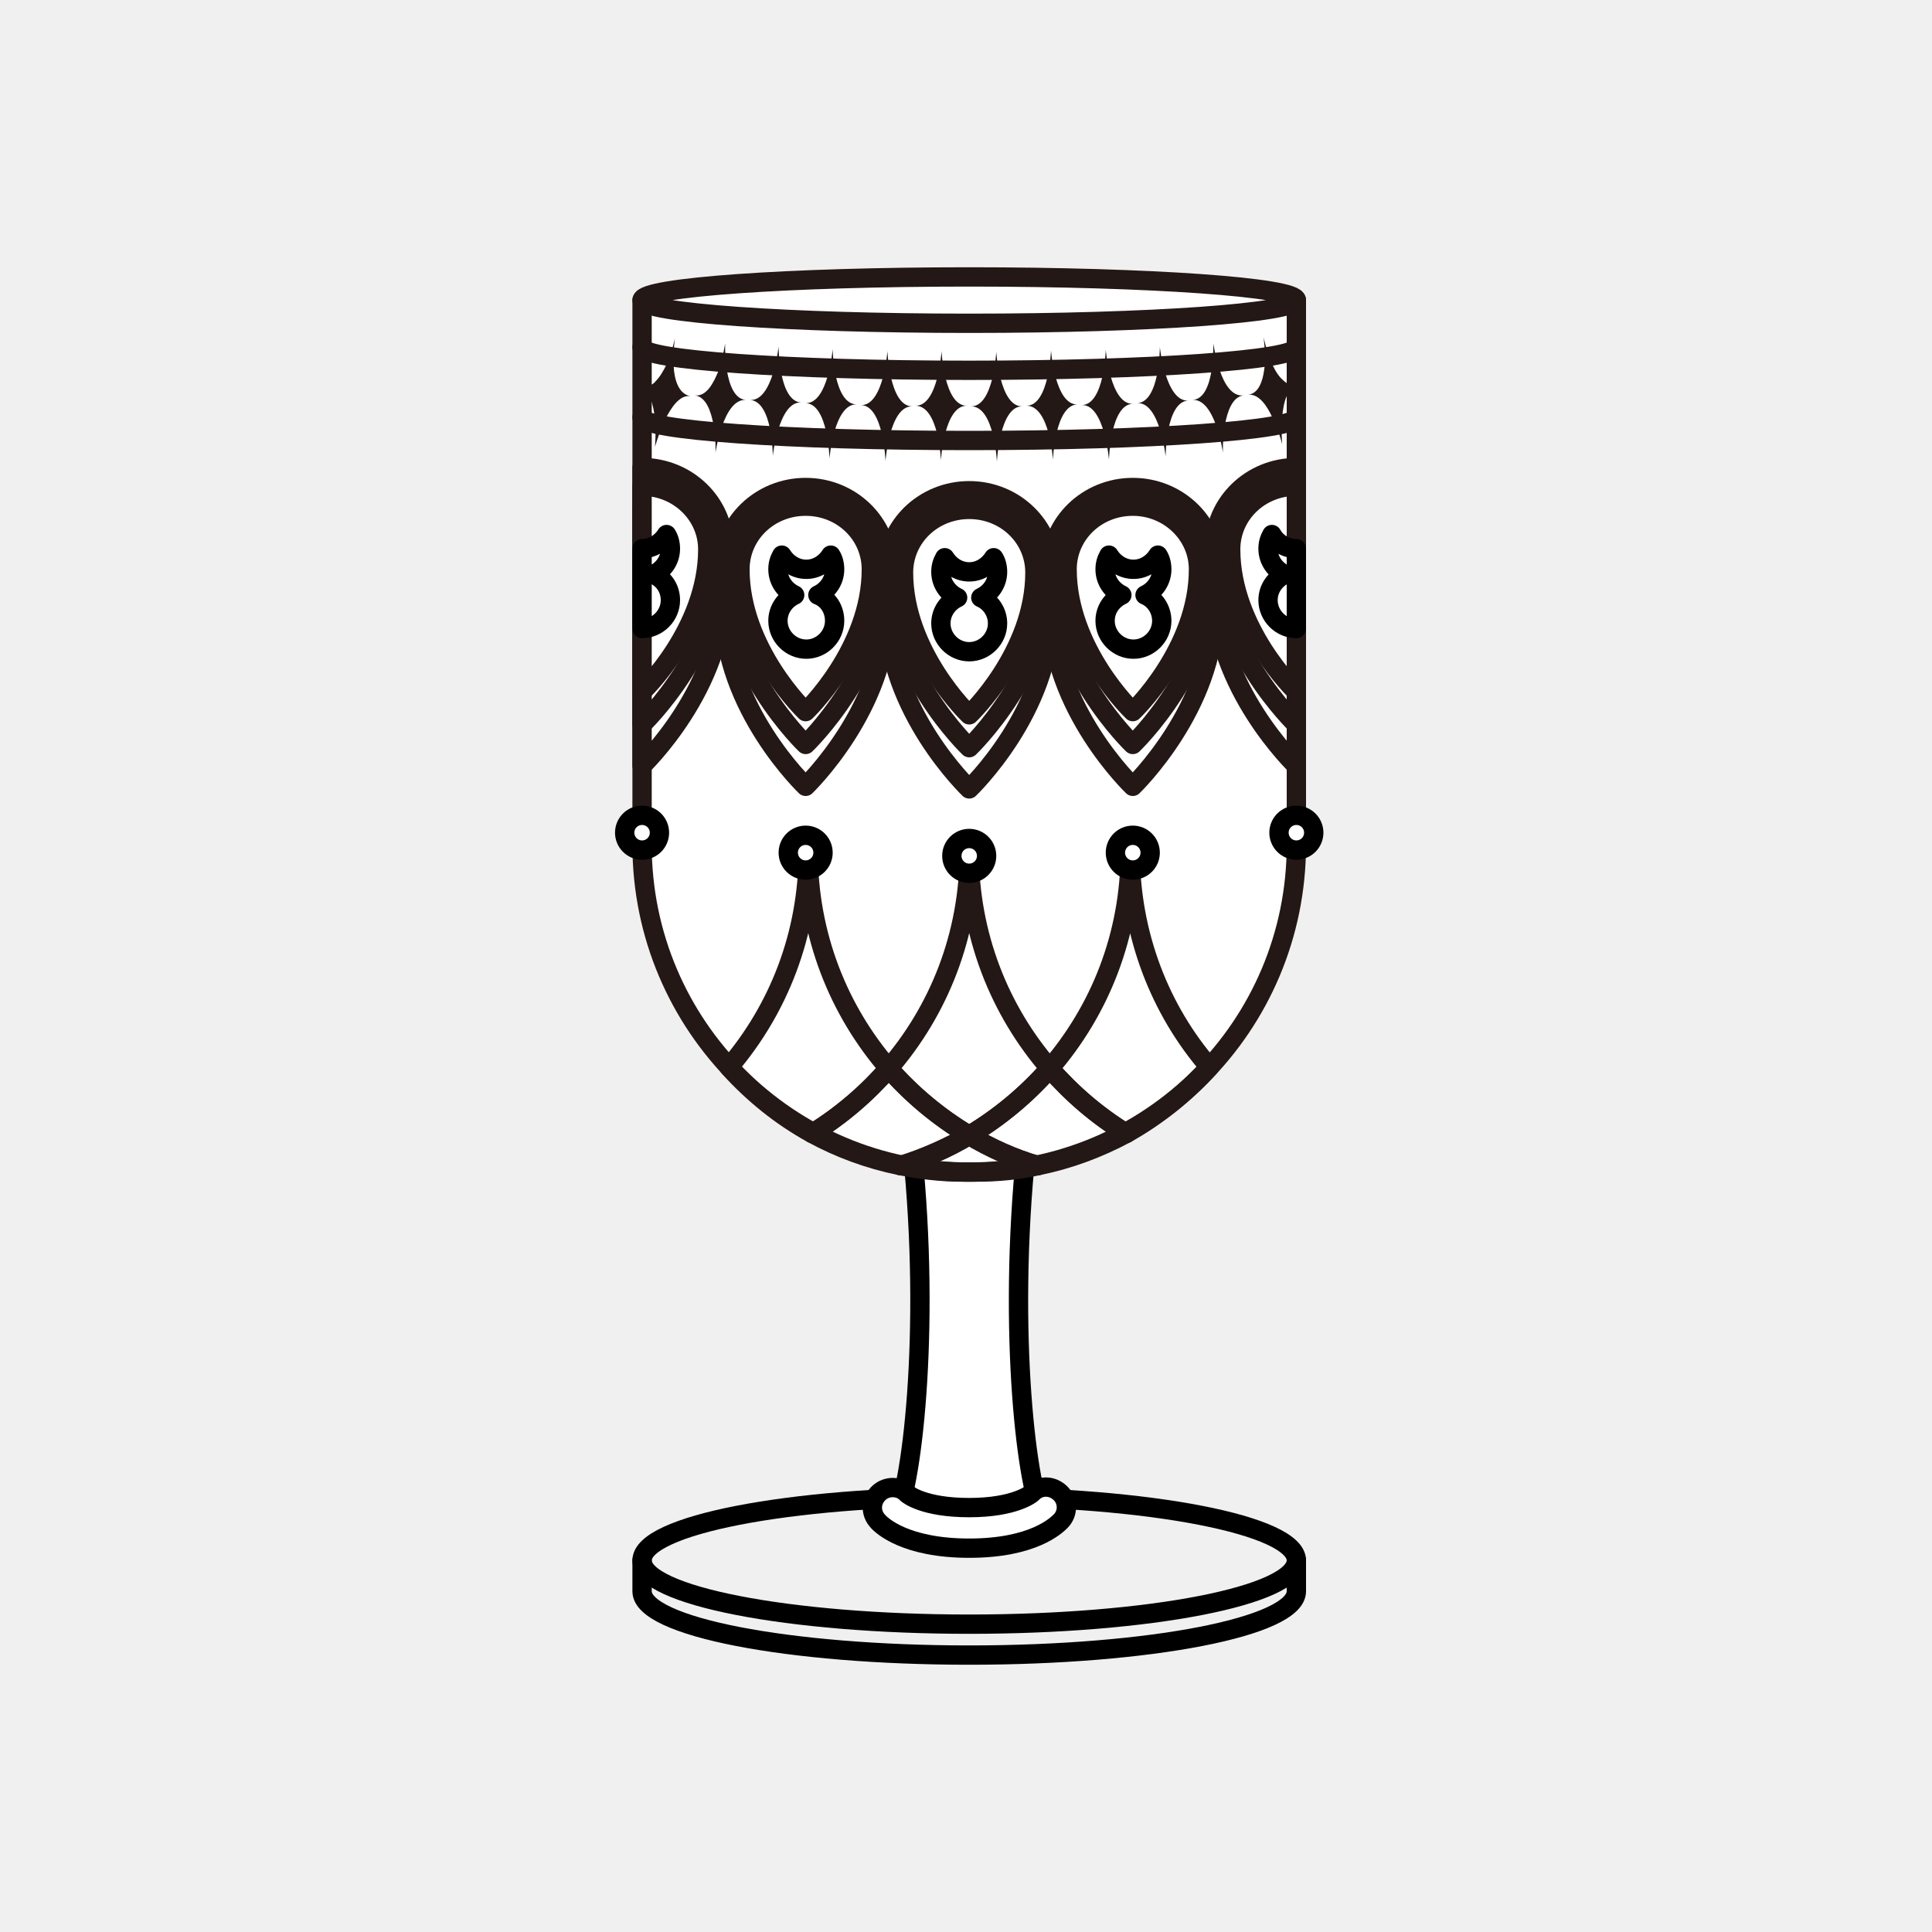
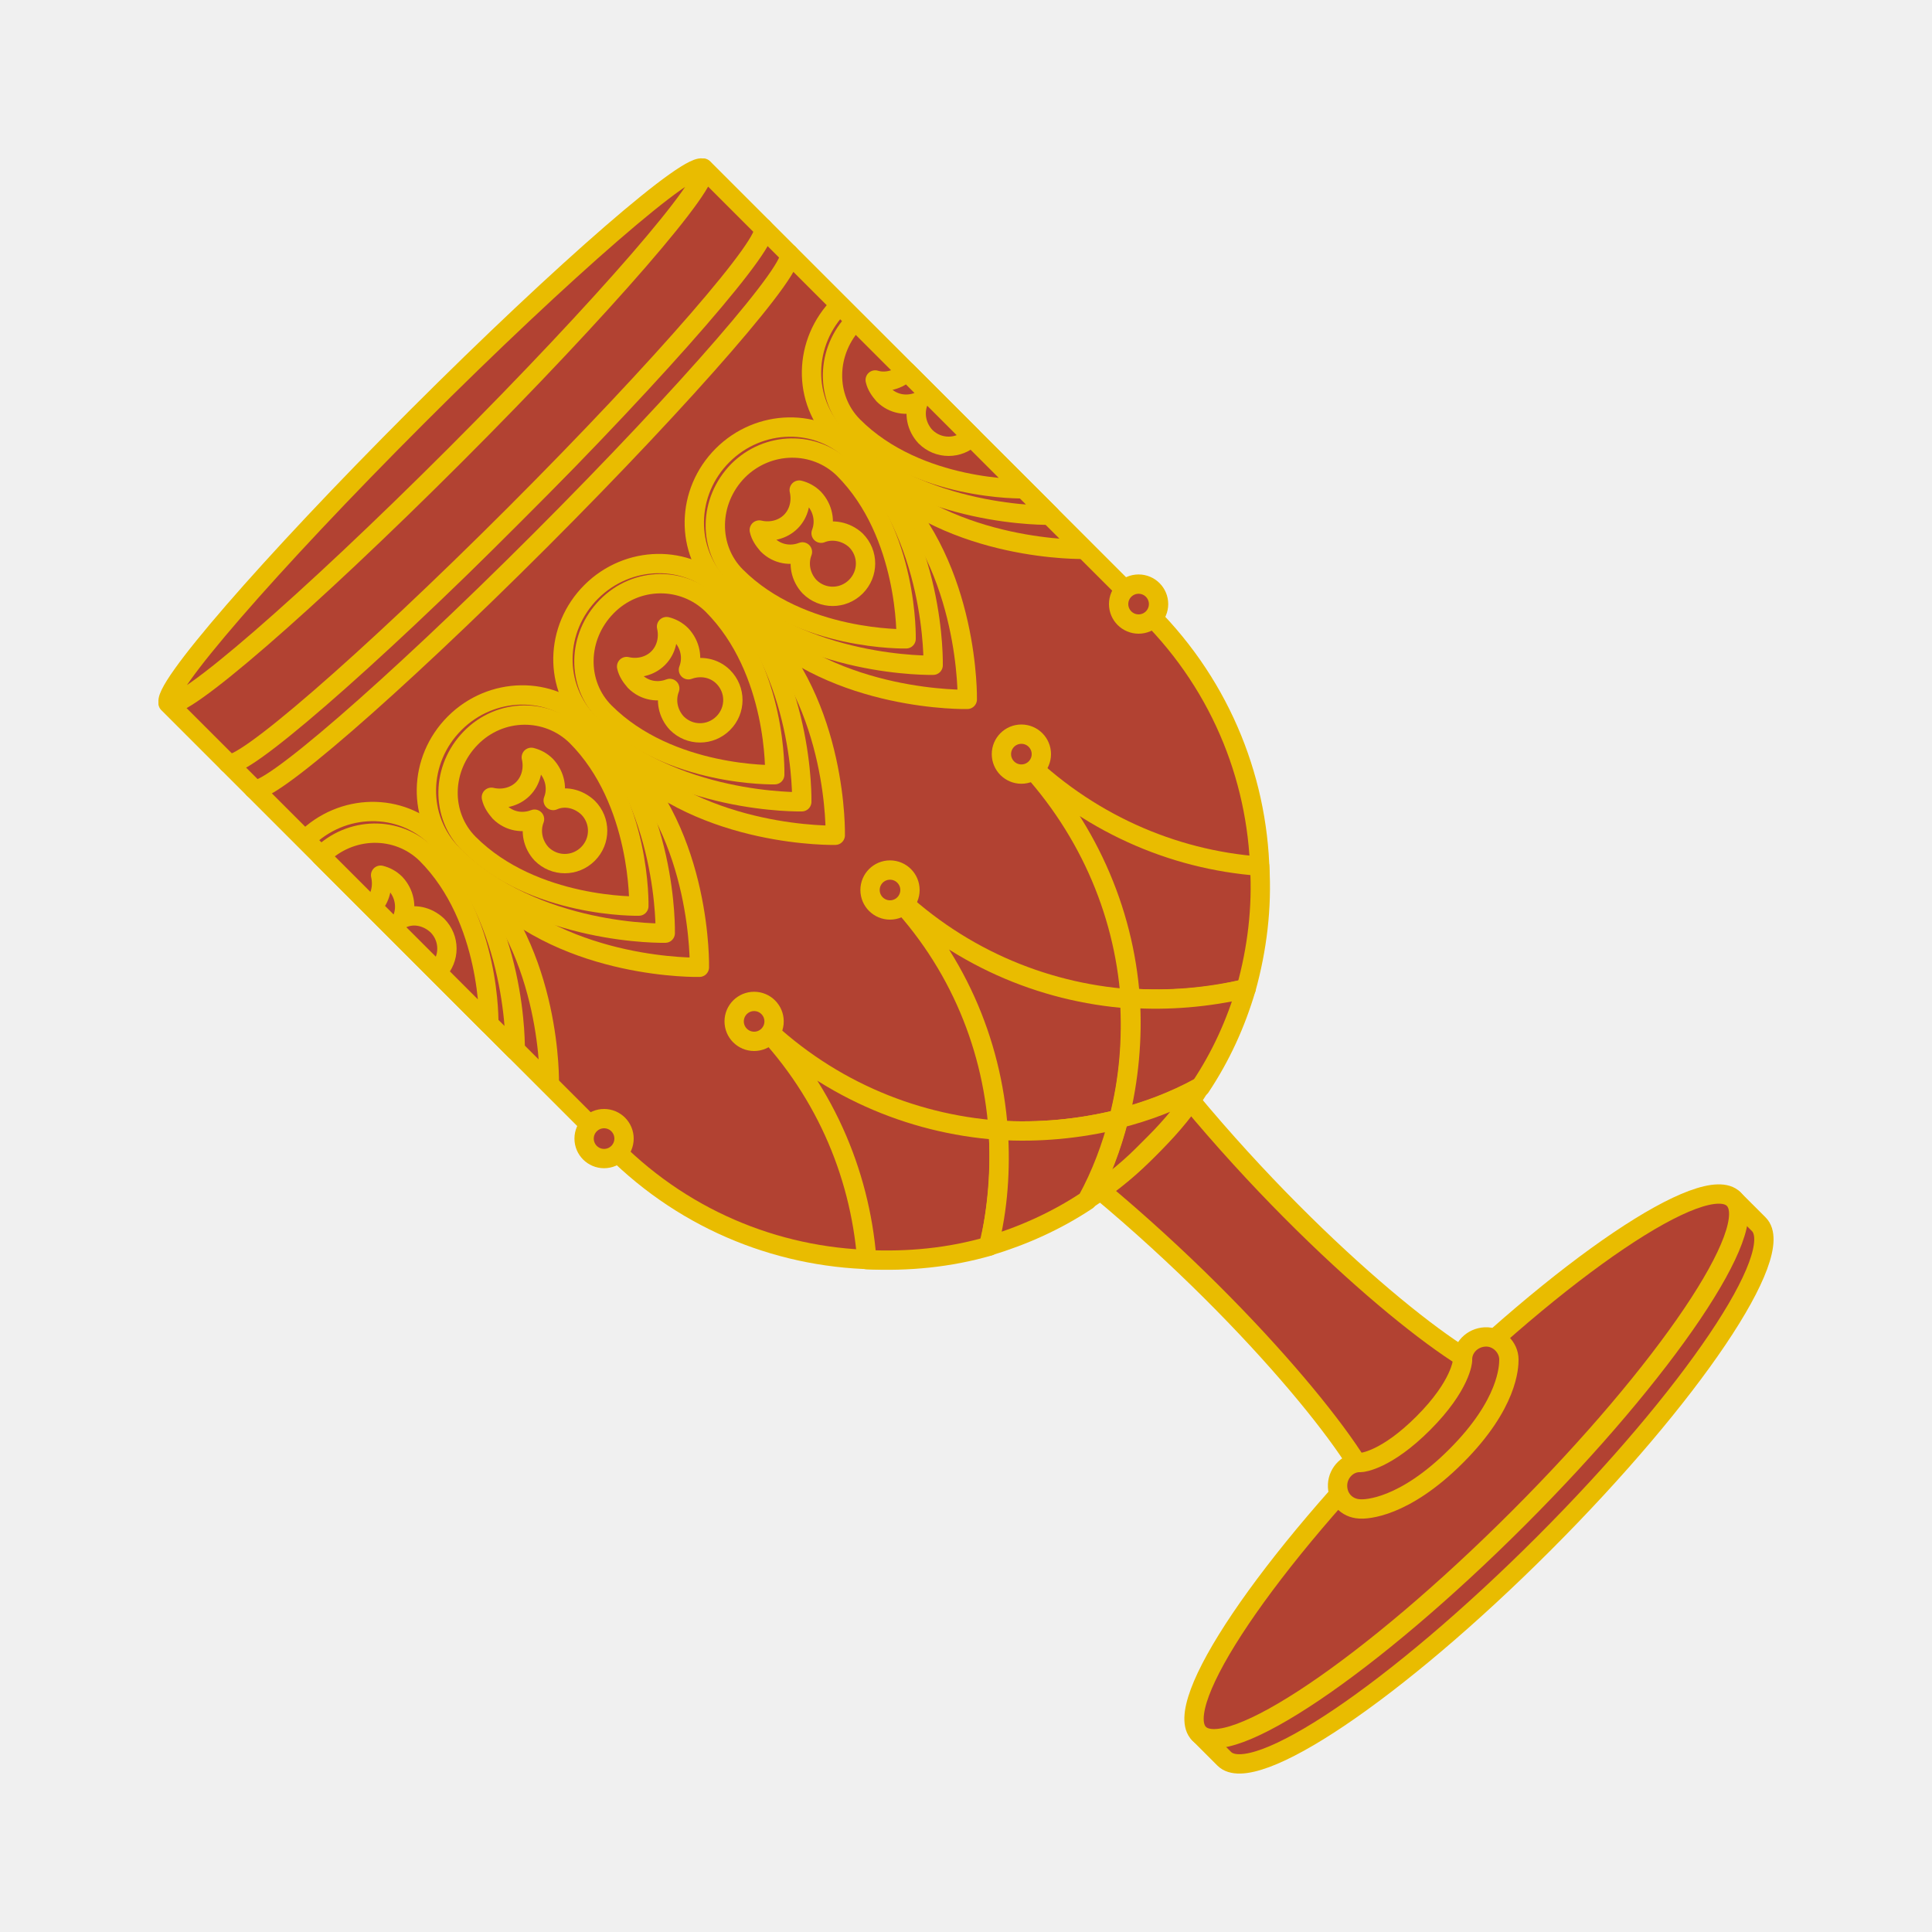
<svg xmlns="http://www.w3.org/2000/svg" version="1.1" id="레이어_1" x="0px" y="0px" viewBox="0 0 300 300" style="enable-background:new 0 0 300 300;" xml:space="preserve">
  <style type="text/css">
- 	.st0{fill:none;stroke:#000000;stroke-width:3;stroke-linecap:round;stroke-linejoin:round;stroke-miterlimit:10;}
- 	.st1{fill:#FFFFFF;stroke:#000000;stroke-width:3;stroke-linecap:round;stroke-linejoin:round;stroke-miterlimit:10;}
- 	.st2{fill:#FFFFFF;stroke:#231815;stroke-width:3;stroke-linecap:round;stroke-linejoin:round;stroke-miterlimit:10;}
- 	.st3{fill:none;stroke:#231815;stroke-width:3;stroke-linecap:round;stroke-linejoin:round;stroke-miterlimit:10;}
- 	.st4{fill:#231815;}
- 	.st5{fill:#FFFFFF;stroke:#000000;stroke-width:3;stroke-miterlimit:10;}
+ 	.st0{fill:#B24232;stroke:#E9BC00;stroke-width:3;stroke-linecap:round;stroke-linejoin:round;stroke-miterlimit:10;}
+ 	.st1{fill:#B24232;stroke:#E9BC00;stroke-width:3;stroke-linecap:round;stroke-linejoin:round;stroke-miterlimit:10;}
+ 	.st2{fill:#B24232;stroke:#E9BC00;stroke-width:3;stroke-miterlimit:10;}
</style>
  <g>
-     <ellipse class="st0" cx="150.5" cy="242.3" rx="50.8" ry="9.9" />
-     <path class="st1" d="M150.5,181.1c0,0-8.6,0-8.6,0c2.6,28.4-0.7,52.5-3.3,55.2h11.9h0h11.9c-2.6-2.6-5.9-26.7-3.3-55.2   C159.1,181.1,150.5,181.1,150.5,181.1L150.5,181.1z" />
-     <path class="st2" d="M150.5,182L150.5,182c-28,0-50.8-22.7-50.8-50.8V46.6h101.6v84.6C201.3,159.3,178.6,182,150.5,182z" />
-     <ellipse class="st2" cx="150.5" cy="46.6" rx="50.8" ry="3.6" />
-     <path class="st3" d="M201.3,53.9c0,2-22.7,3.6-50.8,3.6s-50.8-1.6-50.8-3.6" />
-     <path class="st3" d="M201.3,64.8c0,2-22.7,3.6-50.8,3.6s-50.8-1.6-50.8-3.6" />
+     <path class="st0" d="M186.2,269.2l3.9,3.9c4.5,4.5,26.7-10.5,49.6-33.4s37.9-45.1,33.4-49.6l-3.9-3.9" />
+     <ellipse transform="matrix(0.7071 -0.7071 0.7071 0.7071 -94.3149 227.6978)" class="st1" cx="227.7" cy="227.7" rx="58.7" ry="11.4" />
+     <path class="st0" d="M177.7,177.7l-7,7c25.3,21.1,42.4,43.5,42.4,47.8l9.7-9.7l0,0l9.7-9.7c-4.3,0-26.7-17-47.8-42.4   C184.7,170.6,177.7,177.7,177.7,177.7L177.7,177.7z" />
+     <path class="st0" d="M178.4,178.4L178.4,178.4c-22.9,22.9-60.1,23-83.1,0l-69.2-69.2l83.1-83.1l69.2,69.2   C201.4,118.3,201.4,155.4,178.4,178.4z" />
+     <ellipse transform="matrix(0.7071 -0.7071 0.7071 0.7071 -28.0311 67.6994)" class="st1" cx="67.7" cy="67.7" rx="58.7" ry="4.2" />
+     <path class="st0" d="M118.5,35.4c1.6,1.6-15.6,21.5-38.6,44.5S37,120.1,35.4,118.5" />
+     <path class="st0" d="M122.5,39.4c1.6,1.6-15.6,21.5-38.6,44.5S41,124.1,39.4,122.5" />
+     <path class="st0" d="M108.6,150.2c0,0-20.3,0.5-33-12.2c-5.6-5.6-5.4-14.7,0.3-20.4c5.7-5.7,14.9-5.9,20.4-0.3   C109.1,129.8,108.6,150.2,108.6,150.2z" />
+     <path class="st0" d="M129.7,129.7c0,0-20.3,0.5-33-12.2c-5.6-5.6-5.4-14.7,0.3-20.4s14.9-5.9,20.4-0.3   C130.2,109.5,129.7,129.7,129.7,129.7z" />
+     <path class="st0" d="M168.3,85.3c0,0-20.3,0.5-33-12.2c-5.6-5.6-5.4-14.7,0.3-20.4L168.3,85.3z" />
+     <path class="st0" d="M85.3,168.3c0,0,0.5-20.3-12.2-33c-5.6-5.6-14.7-5.4-20.4,0.3L85.3,168.3z" />
+     <path class="st0" d="M150.2,108.6c0,0-20.3,0.5-33-12.2c-5.6-5.6-5.4-14.7,0.3-20.4c5.7-5.7,14.9-5.9,20.4-0.3   C150.6,88.3,150.2,108.6,150.2,108.6z" />
+     <path class="st0" d="M103.3,144.9c0,0-20.3,0.5-33-12.2c-5.6-5.6-5.4-14.7,0.3-20.4c5.7-5.7,14.9-5.9,20.4-0.3   C103.8,124.6,103.3,144.9,103.3,144.9z" />
+     <path class="st0" d="M99.2,140.7c0,0-16.3,0.4-26.4-9.7c-4.4-4.4-4.3-11.7,0.3-16.4s11.9-4.7,16.4-0.3   C99.6,124.4,99.2,140.7,99.2,140.7z" />
+     <path class="st0" d="M124.5,124.5c0,0-20.3,0.5-33-12.2c-5.6-5.6-5.4-14.7,0.3-20.4s14.9-5.9,20.4-0.3   C125,104.2,124.5,124.5,124.5,124.5z" />
+     <path class="st0" d="M163.1,80c0,0-20.3,0.5-33-12.2c-5.6-5.6-5.4-14.7,0.3-20.4L163.1,80z" />
+     <path class="st0" d="M80,163.1c0,0,0.5-20.3-12.2-33c-5.6-5.6-14.7-5.4-20.4,0.3L80,163.1z" />
+     <path class="st0" d="M49.8,132.9c4.6-4.6,11.9-4.7,16.4-0.3c10.1,10.1,9.7,26.4,9.7,26.4L49.8,132.9z" />
+     <path class="st0" d="M120.3,120.3c0,0-16.3,0.4-26.4-9.7c-4.4-4.4-4.3-11.7,0.3-16.4s11.9-4.7,16.4-0.3   C120.8,104.1,120.3,120.3,120.3,120.3z" />
+     <path class="st0" d="M158.9,75.9c0,0-16.3,0.4-26.4-9.7c-4.4-4.4-4.3-11.7,0.3-16.4L158.9,75.9z" />
    <g>
-       <g>
-         <g>
-           <path class="st4" d="M193.8,61.3c1.8-0.2,2.4-2.5,2.6-4.7c0.1-2.2-0.2-4.3-0.2-4.3s0.4,2.1,1.3,4.1c0.4,1,1,2,1.7,2.6      c0.3,0.3,0.7,0.6,1.1,0.7c0.2,0.1,0.4,0.1,0.6,0c0.2,0,0.4-0.1,0.4-0.4c0,0.2-0.2,0.4-0.4,0.5c-0.1,0.2-0.3,0.3-0.4,0.5      c-0.3,0.3-0.5,0.8-0.7,1.2c-0.4,0.9-0.6,2.1-0.7,3.2c-0.2,2.2,0,4.3,0,4.3s-0.5-2.1-1.5-4.1C196.8,63.1,195.5,61.1,193.8,61.3z" />
-           <path class="st4" d="M185.2,62.1c3.5-0.2,3.2-8.8,3.2-8.8s0.3,2.1,1,4.2c0.7,2.1,1.9,4.1,3.7,3.9c-1.7,0.2-2.5,2.4-2.9,4.6      c-0.4,2.2-0.3,4.3-0.3,4.3S188.7,61.9,185.2,62.1z" />
-           <path class="st4" d="M176.6,62.6c3.5-0.2,3.5-8.7,3.5-8.7s0.9,8.5,4.4,8.3c-3.5,0.2-3.5,8.7-3.5,8.7S180.1,62.4,176.6,62.6z" />
-           <path class="st4" d="M168,62.9c3.5-0.1,3.7-8.6,3.7-8.6s0.7,8.5,4.2,8.4c-3.5,0.1-3.7,8.7-3.7,8.7S171.5,62.8,168,62.9z" />
-           <path class="st4" d="M159.4,63c3.5,0,3.8-8.6,3.8-8.6s0.6,8.5,4.1,8.4c-3.5,0.1-3.8,8.6-3.8,8.6S163,63,159.4,63z" />
-           <path class="st4" d="M150.8,63.1c3.5,0,3.9-8.5,3.9-8.5s0.5,8.5,4,8.5c-3.5,0-3.9,8.6-3.9,8.6S154.4,63.1,150.8,63.1z" />
-           <path class="st4" d="M142.2,63c3.5,0,4-8.5,4-8.5s0.4,8.5,3.9,8.5c-3.5,0-4,8.5-4,8.5S145.8,63.1,142.2,63z" />
-           <path class="st4" d="M133.7,62.9c3.5,0.1,4.1-8.4,4.1-8.4s0.3,8.5,3.8,8.6c-3.5,0-4.1,8.5-4.1,8.5S137.2,63,133.7,62.9z" />
-           <path class="st4" d="M125.1,62.6c3.5,0.1,4.2-8.4,4.2-8.4s0.1,8.5,3.7,8.6c-3.5-0.1-4.2,8.4-4.2,8.4S128.6,62.7,125.1,62.6z" />
-           <path class="st4" d="M116.5,62.1c3.5,0.2,4.4-8.3,4.4-8.3s0,8.5,3.5,8.7c-3.5-0.2-4.4,8.3-4.4,8.3S120,62.4,116.5,62.1z" />
-           <path class="st4" d="M107.9,61.4c1.8,0.2,2.9-1.9,3.7-3.9c0.7-2.1,1-4.2,1-4.2s-0.3,8.5,3.2,8.8c-3.5-0.2-4.7,8.2-4.7,8.2      s0.1-2.1-0.3-4.3C110.4,63.8,109.6,61.6,107.9,61.4z" />
-           <path class="st4" d="M99.7,59.5c0,0.2,0.3,0.3,0.4,0.4c0.2,0,0.4,0,0.6,0c0.4-0.1,0.8-0.3,1.1-0.7c0.7-0.7,1.2-1.6,1.7-2.6      c0.9-2,1.3-4.1,1.3-4.1s-0.3,2.1-0.2,4.3c0.1,2.2,0.8,4.4,2.6,4.7c-1.7-0.2-3,1.8-4,3.8c-0.9,2-1.5,4.1-1.5,4.1s0.2-2.1,0-4.3      c-0.1-1.1-0.3-2.2-0.7-3.2c-0.2-0.5-0.4-0.9-0.7-1.2c-0.1-0.2-0.3-0.3-0.4-0.5C99.9,59.8,99.7,59.7,99.7,59.5z" />
-         </g>
-       </g>
+       <path class="st0" d="M175.5,155c6,0.4,12.1,0,18-1.5c1.7-6.1,2.5-12.6,2.1-19c-13.6-1-26.9-6.8-37.4-17.3    C168.7,127.9,174.5,141.3,175.5,155z" />
+       <path class="st0" d="M155,175.5c6.3,0.4,12.6-0.2,18.7-1.7c1.6-6.1,2.1-12.4,1.7-18.7c-13.7-1-27.1-6.7-37.7-17.3    C148.3,148.3,154,161.7,155,175.5z" />
+       <path class="st0" d="M155,175.5c-13.7-1-27.1-6.7-37.7-17.3c10.5,10.5,16.2,23.7,17.3,37.4c6.4,0.3,12.8-0.3,19-2.1    C154.9,187.5,155.4,181.4,155,175.5z" />
+       <path class="st0" d="M175.5,155c0.4,6.3-0.2,12.6-1.7,18.7c4.4-1.1,8.6-2.7,12.6-4.9c3.2-4.8,5.5-9.9,7.1-15.3    C187.5,154.9,181.4,155.4,175.5,155z" />
+       <path class="st0" d="M168.8,186.3c3-2,6-4.3,8.7-7l1.8-1.8c2.7-2.7,5.1-5.6,7-8.7c-4,2.2-8.3,3.8-12.6,4.9    C172.6,178,171,182.2,168.8,186.3z" />
+       <path class="st0" d="M155,175.5c0.4,6,0,12.1-1.5,18c5.3-1.6,10.5-3.9,15.3-7.1c2.2-4,3.8-8.3,4.9-12.6    C167.6,175.3,161.3,175.9,155,175.5z" />
    </g>
-     <path class="st2" d="M125.1,122.1c0,0-12.7-12.1-12.7-27.6c0-6.8,5.7-12.3,12.7-12.3c7,0,12.7,5.5,12.7,12.3   C137.8,109.9,125.1,122.1,125.1,122.1z" />
-     <path class="st2" d="M150.5,122.5c0,0-12.7-12.1-12.7-27.6c0-6.8,5.7-12.3,12.7-12.3s12.7,5.5,12.7,12.3   C163.2,110.4,150.5,122.5,150.5,122.5z" />
-     <path class="st2" d="M201.3,118.9c0,0-12.7-12.1-12.7-27.6c0-6.8,5.7-12.3,12.7-12.3V118.9z" />
-     <path class="st2" d="M99.7,118.9c0,0,12.7-12.1,12.7-27.6c0-6.8-5.7-12.3-12.7-12.3V118.9z" />
-     <path class="st2" d="M175.9,122.1c0,0-12.7-12.1-12.7-27.6c0-6.8,5.7-12.3,12.7-12.3s12.7,5.5,12.7,12.3   C188.6,109.9,175.9,122.1,175.9,122.1z" />
-     <path class="st2" d="M125.1,115.6c0,0-12.7-12.1-12.7-27.6c0-6.8,5.7-12.3,12.7-12.3c7,0,12.7,5.5,12.7,12.3   C137.8,103.5,125.1,115.6,125.1,115.6z" />
-     <path class="st2" d="M125.1,110.5c0,0-10.2-9.7-10.2-22.1c0-5.4,4.5-9.8,10.2-9.8s10.2,4.4,10.2,9.8   C135.3,100.8,125.1,110.5,125.1,110.5z" />
-     <path class="st2" d="M150.5,116.1c0,0-12.7-12.1-12.7-27.6c0-6.8,5.7-12.3,12.7-12.3s12.7,5.5,12.7,12.3   C163.2,104,150.5,116.1,150.5,116.1z" />
-     <path class="st2" d="M201.3,112.5c0,0-12.7-12.1-12.7-27.6c0-6.8,5.7-12.3,12.7-12.3V112.5z" />
-     <path class="st2" d="M99.7,112.5c0,0,12.7-12.1,12.7-27.6c0-6.8-5.7-12.3-12.7-12.3V112.5z" />
-     <path class="st2" d="M99.7,75.5c5.6,0,10.2,4.4,10.2,9.8c0,12.4-10.2,22.1-10.2,22.1V75.5z" />
-     <path class="st2" d="M150.5,111c0,0-10.2-9.7-10.2-22.1c0-5.4,4.5-9.8,10.2-9.8s10.2,4.4,10.2,9.8C160.7,101.3,150.5,111,150.5,111   z" />
-     <path class="st2" d="M201.3,107.4c0,0-10.2-9.7-10.2-22.1c0-5.4,4.5-9.8,10.2-9.8V107.4z" />
+     <path class="st0" d="M85.9,124.3c0.7-1.8,0.3-3.9-1.1-5.4c-0.7-0.7-1.5-1.1-2.3-1.3c0.4,1.7,0,3.6-1.3,4.9s-3.2,1.7-4.9,1.3   c0.2,0.9,0.7,1.6,1.3,2.3c1.5,1.5,3.6,1.8,5.4,1.1c-0.7,1.8-0.3,3.9,1.1,5.4c2,2,5.2,2,7.2,0s2-5.2,0-7.2   C89.8,124,87.7,123.5,85.9,124.3z" />
+     <path class="st0" d="M144.9,103.3c0,0-20.3,0.5-33-12.2c-5.6-5.6-5.4-14.7,0.3-20.4s14.9-5.9,20.4-0.3   C145.4,83.1,144.9,103.3,144.9,103.3z" />
+     <path class="st0" d="M140.7,99.2c0,0-16.3,0.4-26.4-9.7c-4.4-4.4-4.3-11.7,0.3-16.4c4.6-4.6,11.9-4.7,16.4-0.3   C141.1,82.9,140.7,99.2,140.7,99.2z" />
+     <path class="st0" d="M127.5,82.8c0.7-1.8,0.3-3.9-1.1-5.4c-0.7-0.7-1.5-1.1-2.3-1.3c0.4,1.7,0,3.6-1.3,4.9s-3.2,1.7-4.9,1.3   c0.2,0.9,0.7,1.6,1.3,2.3c1.5,1.5,3.6,1.8,5.4,1.1c-0.7,1.8-0.3,3.9,1.1,5.4c2,2,5.2,2,7.2,0s2-5.2,0-7.2   C131.4,82.5,129.2,82.1,127.5,82.8z" />
+     <path class="st0" d="M106.9,104c0.7-1.8,0.3-3.9-1.1-5.4c-0.7-0.7-1.5-1.1-2.3-1.3c0.4,1.7,0,3.6-1.3,4.9s-3.2,1.7-4.9,1.3   c0.2,0.9,0.7,1.6,1.3,2.3c1.5,1.5,3.6,1.8,5.4,1.1c-0.7,1.8-0.3,3.9,1.1,5.4c2,2,5.2,2,7.2,0s2-5.2,0-7.2   C110.9,103.7,108.8,103.3,106.9,104z" />
    <g>
-       <path class="st3" d="M163,165.9c3.4,3.9,7.4,7.4,11.9,10.1c4.8-2.7,9.2-6.2,12.9-10.3c-7.7-8.9-12.3-20.6-12.3-33.4    C175.5,145.2,170.8,156.9,163,165.9z" />
-       <path class="st3" d="M138,165.9c3.6,4.1,7.8,7.6,12.5,10.4c4.7-2.8,8.9-6.3,12.5-10.4c-7.8-9-12.5-20.7-12.5-33.6    C150.5,145.2,145.8,156.9,138,165.9z" />
-       <path class="st3" d="M138,165.9c-7.8-9-12.5-20.7-12.5-33.6c0,12.8-4.6,24.4-12.3,33.4c3.7,4.1,8,7.6,12.9,10.3    C130.6,173.2,134.6,169.8,138,165.9z" />
-       <path class="st3" d="M163,165.9c-3.6,4.1-7.8,7.6-12.5,10.4c3.4,2,6.9,3.6,10.7,4.7c4.9-1,9.4-2.7,13.7-5    C170.4,173.2,166.4,169.8,163,165.9z" />
-       <path class="st3" d="M139.8,181c3.1,0.6,6.3,1,9.6,1h2.2c3.3,0,6.5-0.3,9.6-1c-3.8-1.1-7.4-2.7-10.7-4.7    C147.2,178.2,143.6,179.8,139.8,181z" />
-       <path class="st3" d="M138,165.9c-3.4,3.9-7.4,7.4-11.9,10.1c4.2,2.3,8.8,4,13.7,5c3.8-1.1,7.4-2.7,10.7-4.7    C145.8,173.5,141.6,170,138,165.9z" />
+       <path class="st0" d="M135.9,59c0.2,0.9,0.7,1.6,1.3,2.3c1.5,1.5,3.6,1.8,5.4,1.1c-0.7,1.8-0.3,3.9,1.1,5.4c2,2,5.2,2,7.2,0    l-10.1-10.1C139.5,59,137.5,59.5,135.9,59z" />
    </g>
-     <path class="st1" d="M127,92.4c1.5-0.7,2.6-2.2,2.6-4c0-0.8-0.2-1.6-0.6-2.2c-0.8,1.3-2.2,2.2-3.8,2.2c-1.6,0-3-0.9-3.8-2.2   c-0.4,0.7-0.6,1.4-0.6,2.2c0,1.8,1.1,3.3,2.6,4c-1.5,0.7-2.6,2.2-2.6,4c0,2.4,2,4.4,4.4,4.4c2.4,0,4.4-2,4.4-4.4   C129.6,94.6,128.6,93,127,92.4z" />
-     <path class="st2" d="M175.9,115.6c0,0-12.7-12.1-12.7-27.6c0-6.8,5.7-12.3,12.7-12.3s12.7,5.5,12.7,12.3   C188.6,103.5,175.9,115.6,175.9,115.6z" />
-     <path class="st2" d="M175.9,110.5c0,0-10.2-9.7-10.2-22.1c0-5.4,4.5-9.8,10.2-9.8c5.6,0,10.2,4.4,10.2,9.8   C186.1,100.8,175.9,110.5,175.9,110.5z" />
-     <path class="st1" d="M177.8,92.4c1.5-0.7,2.6-2.2,2.6-4c0-0.8-0.2-1.6-0.6-2.2c-0.8,1.3-2.2,2.2-3.8,2.2c-1.6,0-3-0.9-3.8-2.2   c-0.4,0.7-0.6,1.4-0.6,2.2c0,1.8,1.1,3.3,2.6,4c-1.5,0.7-2.6,2.2-2.6,4c0,2.4,2,4.4,4.4,4.4c2.4,0,4.4-2,4.4-4.4   C180.4,94.6,179.3,93,177.8,92.4z" />
-     <path class="st1" d="M152.3,92.8c1.5-0.7,2.6-2.2,2.6-4c0-0.8-0.2-1.6-0.6-2.2c-0.8,1.3-2.2,2.2-3.8,2.2c-1.6,0-3-0.9-3.8-2.2   c-0.4,0.7-0.6,1.4-0.6,2.2c0,1.8,1.1,3.3,2.6,4c-1.5,0.7-2.6,2.2-2.6,4c0,2.4,2,4.4,4.4,4.4c2.4,0,4.4-2,4.4-4.4   C154.9,95.1,153.9,93.5,152.3,92.8z" />
+     <path class="st0" d="M62.5,142.6c0.7-1.8,0.3-3.9-1.1-5.4c-0.7-0.7-1.5-1.1-2.3-1.3c0.4,1.7,0,3.6-1.3,4.9l10.1,10.1   c2-2,2-5.2,0-7.2C66.4,142.3,64.3,141.8,62.5,142.6z" />
+     <circle class="st2" cx="117.1" cy="158.6" r="3.1" />
+     <circle class="st2" cx="93.8" cy="176.8" r="3.1" />
+     <circle class="st2" cx="176.8" cy="93.8" r="3.1" />
+     <circle class="st2" cx="138.2" cy="138.2" r="3.1" />
+     <circle class="st2" cx="158.6" cy="117.1" r="3.1" />
    <g>
-       <path class="st1" d="M197.5,83c-0.4,0.7-0.6,1.4-0.6,2.2c0,1.8,1.1,3.3,2.6,4c-1.5,0.7-2.6,2.2-2.6,4c0,2.4,2,4.4,4.4,4.4V85.2    C199.7,85.2,198.2,84.3,197.5,83z" />
+       <path class="st2" d="M226.1,226.1c-8.1,8.1-14,8.3-15,8.2c-2-0.1-3.5-1.7-3.4-3.8c0.1-1.9,1.7-3.5,3.6-3.4c0.3,0,4-0.4,9.7-6.1    c5.9-5.9,6.1-9.7,6.1-9.7c-0.1-2,1.5-3.6,3.5-3.7c2-0.1,3.7,1.6,3.7,3.5C234.3,212.2,234.2,218,226.1,226.1z" />
    </g>
-     <path class="st1" d="M101.5,89.2c1.5-0.7,2.6-2.2,2.6-4c0-0.8-0.2-1.6-0.6-2.2c-0.8,1.3-2.2,2.2-3.8,2.2v12.4c2.4,0,4.4-2,4.4-4.4   C104.1,91.4,103.1,89.9,101.5,89.2z" />
-     <circle class="st5" cx="125.1" cy="132.4" r="2.7" />
-     <circle class="st5" cx="99.7" cy="129.3" r="2.7" />
-     <circle class="st5" cx="201.3" cy="129.3" r="2.7" />
-     <circle class="st5" cx="150.5" cy="132.9" r="2.7" />
-     <circle class="st5" cx="175.9" cy="132.4" r="2.7" />
-     <g>
-       <path class="st5" d="M150.5,240.4c-9.9,0-13.6-3.5-14.2-4.2c-1.2-1.3-1.1-3.2,0.2-4.4c1.2-1.1,3.2-1.1,4.3,0.1    c0.2,0.2,2.7,2.2,9.7,2.2c7.2,0,9.7-2.2,9.7-2.2c1.2-1.3,3.1-1.3,4.4-0.1c1.3,1.2,1.3,3.2,0.1,4.4    C164,236.9,160.4,240.4,150.5,240.4z" />
-     </g>
-     <path class="st0" d="M99.7,242.3v4.8c0,5.5,22.7,9.9,50.8,9.9s50.8-4.4,50.8-9.9v-4.8" />
  </g>
</svg>
